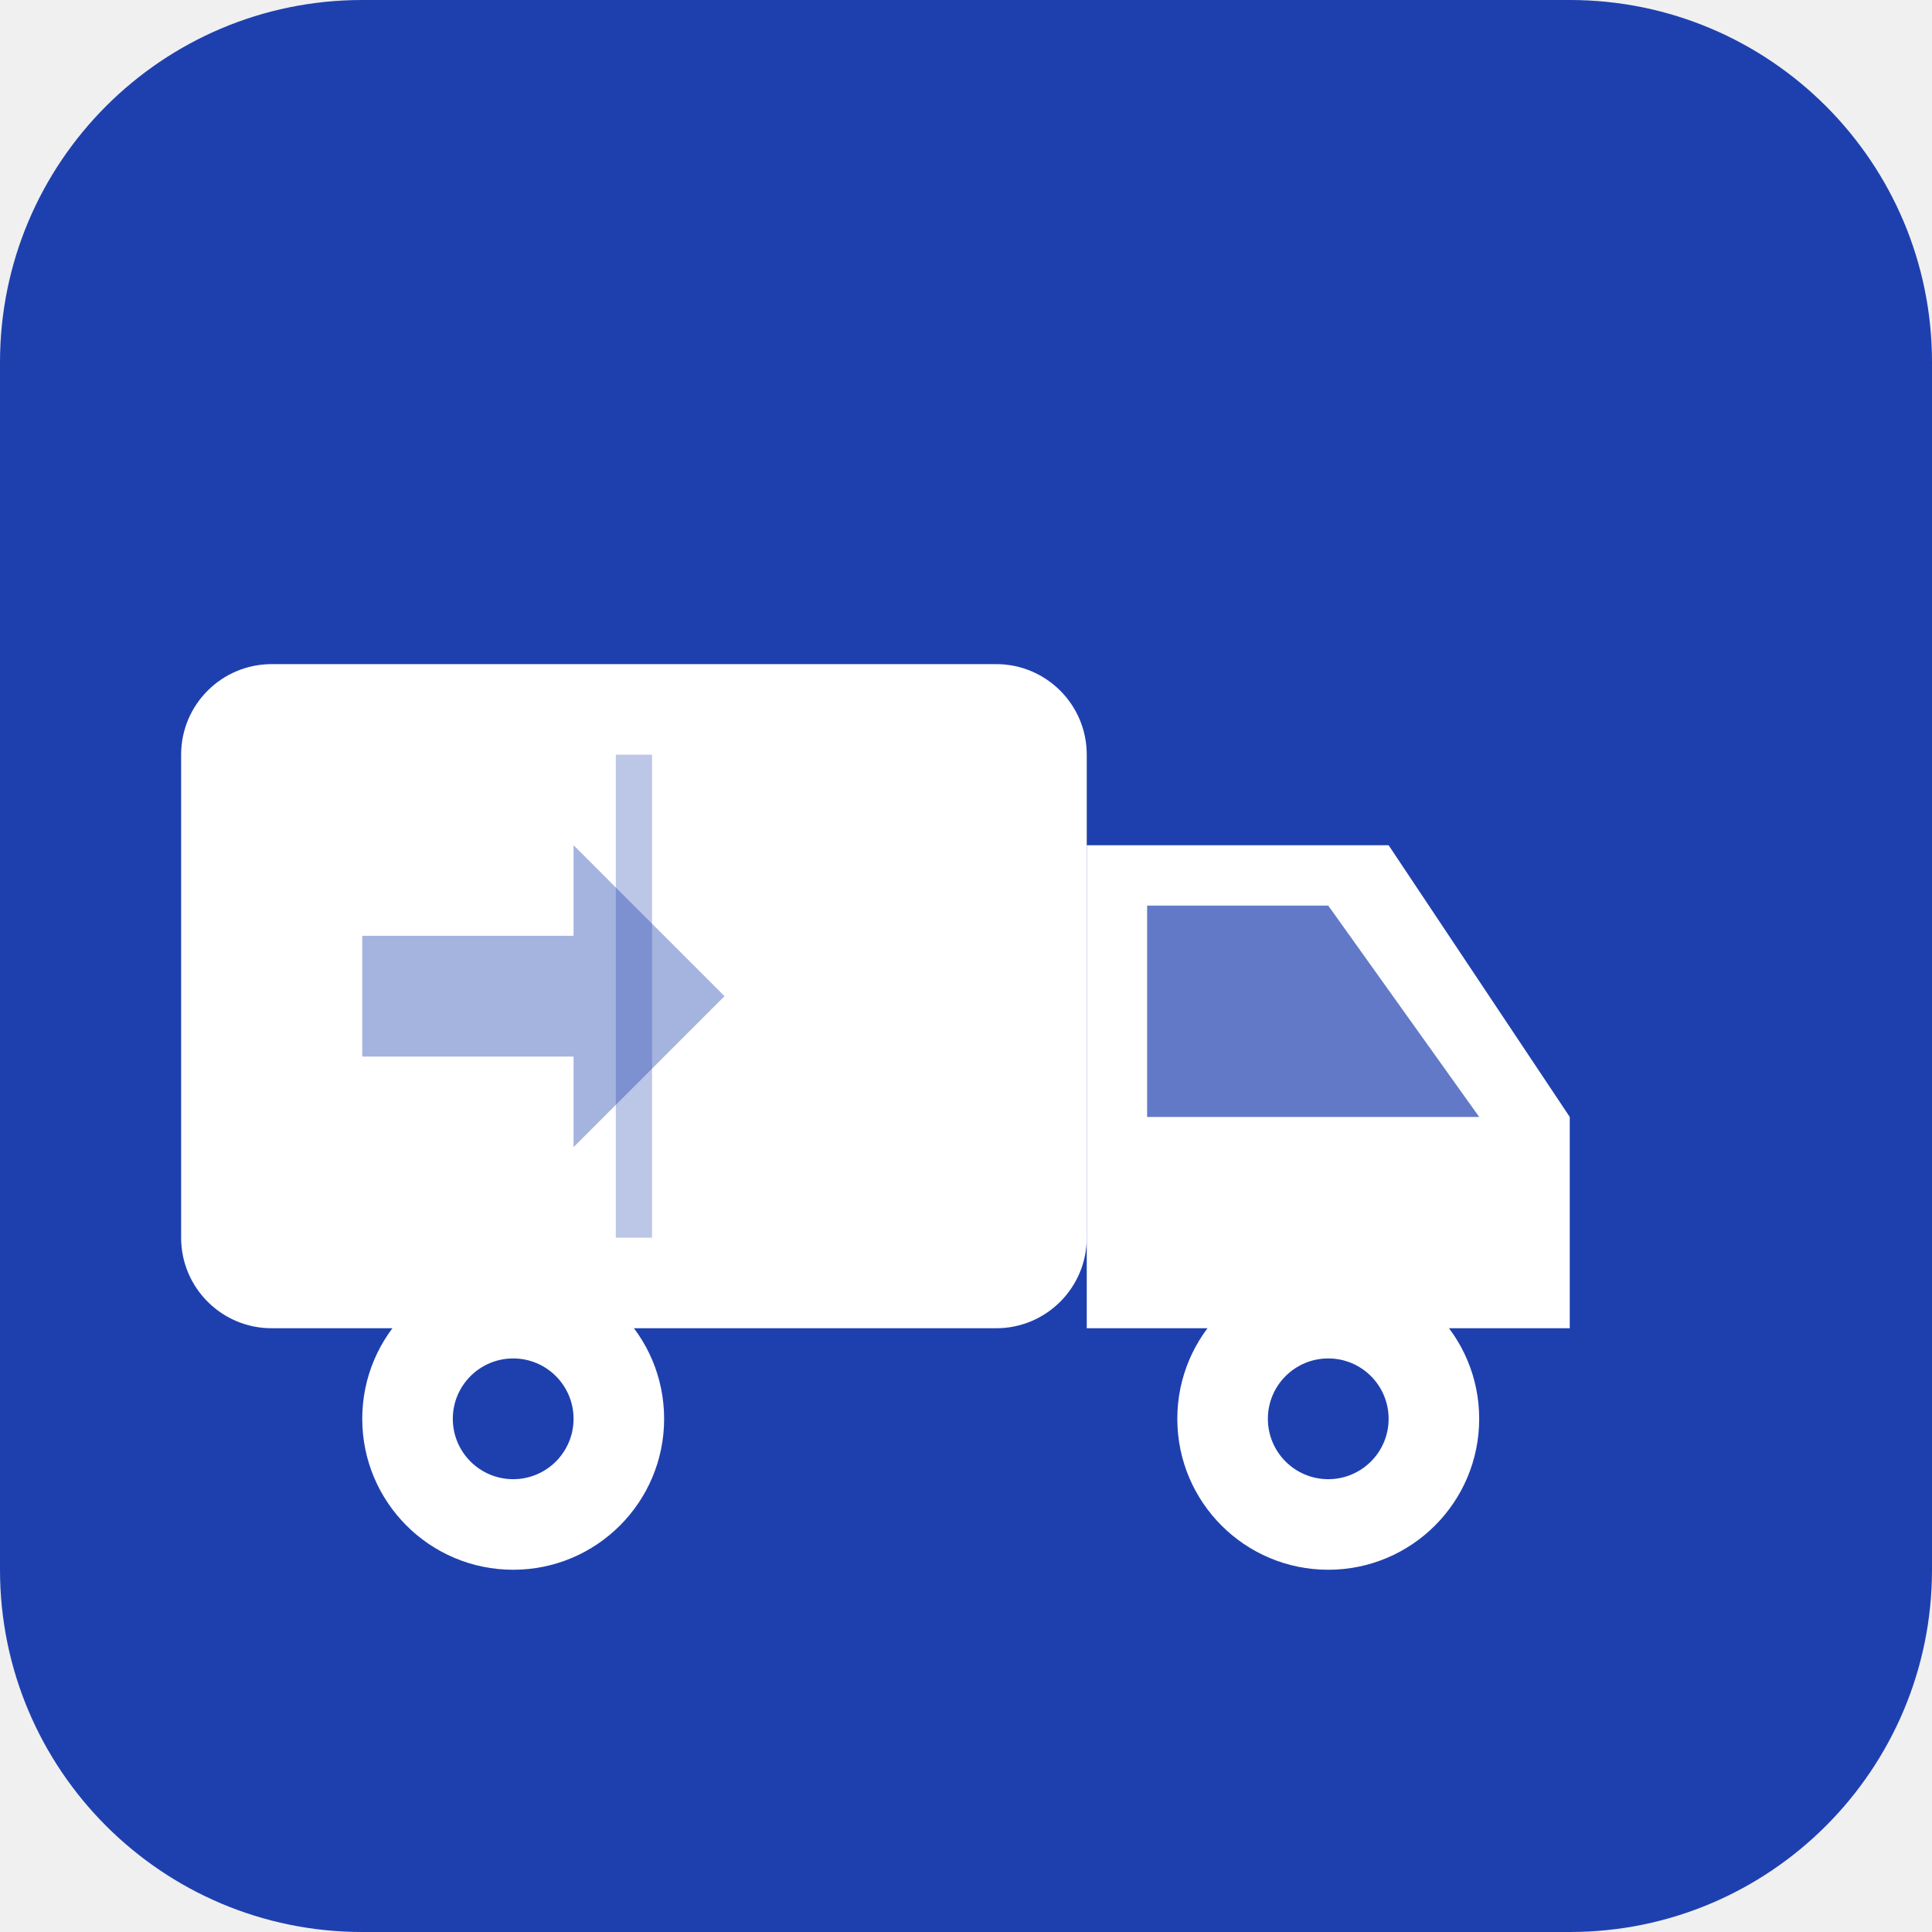
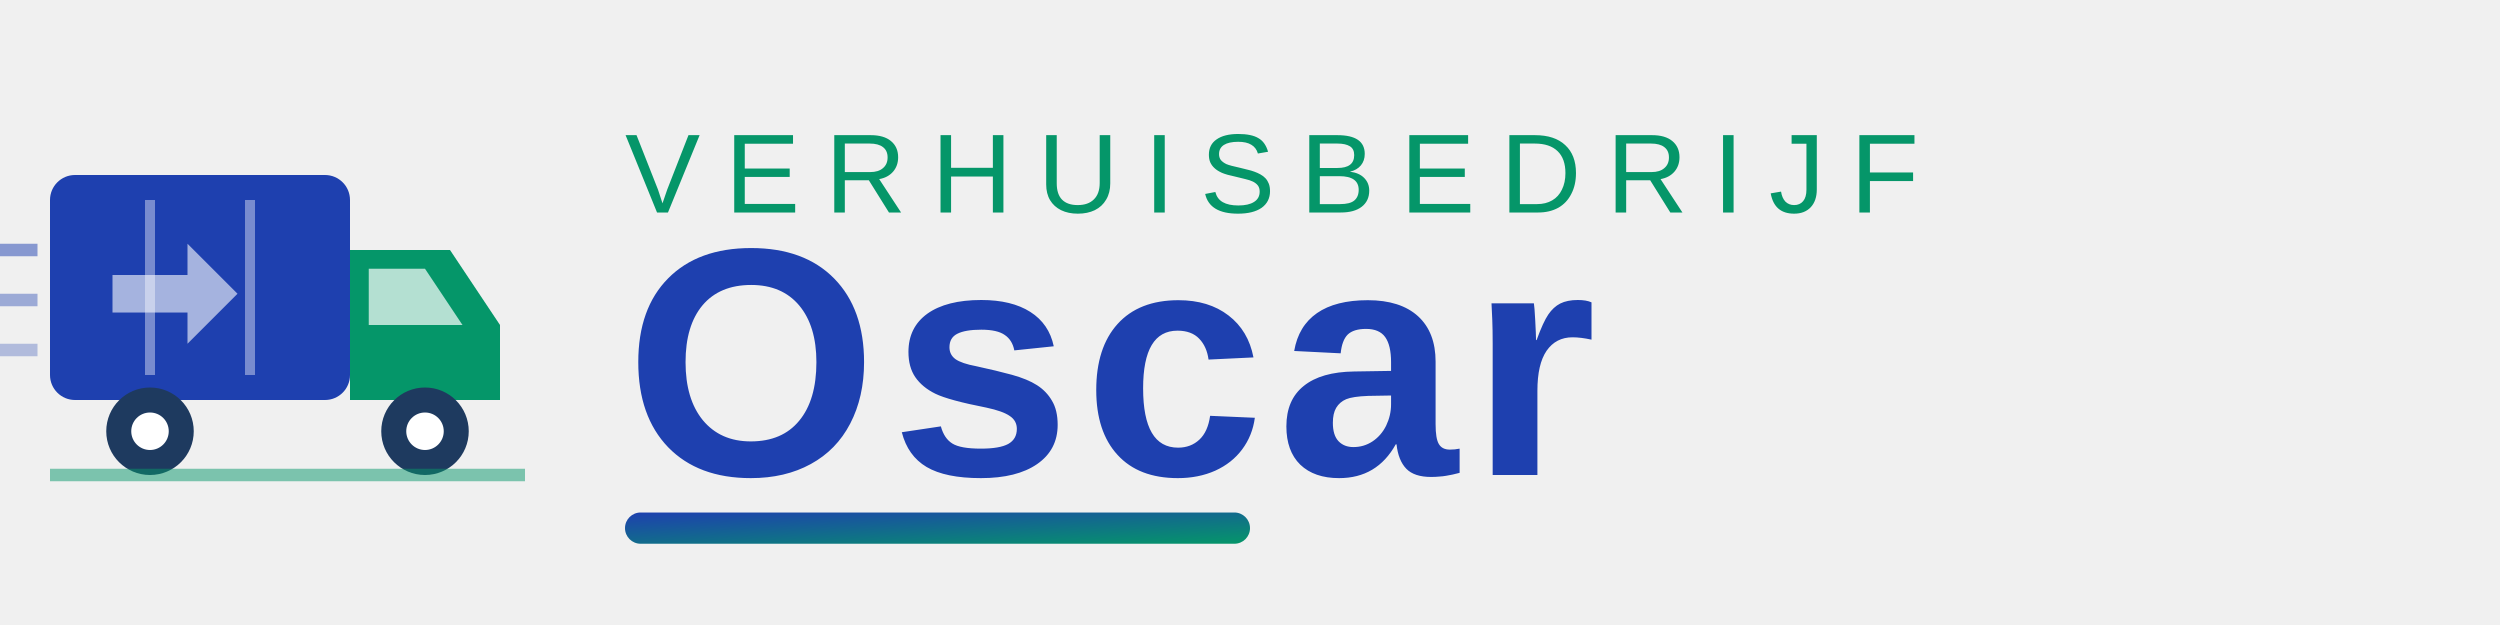
- <svg xmlns="http://www.w3.org/2000/svg" viewBox="0 0 32 32" width="32" height="32">
-   <rect width="32" height="32" rx="6" fill="#1E40AF" />
-   <g transform="translate(3, 7)">
-     <rect x="0" y="4" width="15" height="11" rx="1.5" fill="white" />
-     <path d="M15,7 L20,7 L23,11.5 L23,15 L15,15 Z" fill="white" />
-     <path d="M16,8 L19,8 L21.5,11.5 L16,11.5 Z" fill="#1E40AF" opacity="0.7" />
-     <line x1="7.5" y1="5.5" x2="7.5" y2="13.5" stroke="#1E40AF" stroke-width="0.6" opacity="0.3" />
-     <circle cx="5.5" cy="16.5" r="2.5" fill="white" />
-     <circle cx="5.5" cy="16.5" r="1" fill="#1E40AF" />
-     <circle cx="19" cy="16.5" r="2.5" fill="white" />
-     <circle cx="19" cy="16.5" r="1" fill="#1E40AF" />
-     <path d="M3,8.5 L6.5,8.5 L6.5,7 L9,9.5 L6.5,12 L6.5,10.5 L3,10.5 Z" fill="#1E40AF" opacity="0.4" />
+ <svg xmlns="http://www.w3.org/2000/svg" viewBox="0 0 200 50" width="200" height="50">
+   <defs>
+     <linearGradient id="truckGrad" x1="0%" y1="0%" x2="100%" y2="100%">
+       <stop offset="0%" style="stop-color:#1E40AF" />
+       <stop offset="100%" style="stop-color:#059669" />
+     </linearGradient>
+   </defs>
+   <g transform="translate(4, 6)">
+     <rect x="0" y="8" width="24" height="18" rx="2" fill="#1E40AF" />
+     <line x1="8" y1="10" x2="8" y2="24" stroke="white" stroke-width="0.8" opacity="0.4" />
+     <line x1="16" y1="10" x2="16" y2="24" stroke="white" stroke-width="0.8" opacity="0.4" />
+     <path d="M24,14 L32,14 L36,20 L36,26 L24,26 Z" fill="#059669" />
+     <path d="M25.5,15.5 L30,15.5 L33,20 L25.5,20 Z" fill="white" opacity="0.7" />
+     <circle cx="8" cy="28.5" r="3.5" fill="#1E3A5F" />
+     <circle cx="8" cy="28.5" r="1.5" fill="white" />
+     <circle cx="30" cy="28.5" r="3.5" fill="#1E3A5F" />
+     <circle cx="30" cy="28.5" r="1.5" fill="white" />
+     <line x1="0" y1="32" x2="38" y2="32" stroke="#059669" stroke-width="1" opacity="0.5" />
+     <line x1="-4" y1="14" x2="-1" y2="14" stroke="#1E40AF" stroke-width="1" opacity="0.5" />
+     <line x1="-6" y1="18" x2="-1" y2="18" stroke="#1E40AF" stroke-width="1" opacity="0.4" />
+     <line x1="-4" y1="22" x2="-1" y2="22" stroke="#1E40AF" stroke-width="1" opacity="0.3" />
+     <path d="M5,16 L11,16 L11,13.5 L15,17.5 L11,21.5 L11,19 L5,19 Z" fill="white" opacity="0.6" />
+   </g>
+   <g transform="translate(50, 0)">
+     <text x="0" y="17" font-family="'Segoe UI', 'Helvetica Neue', Arial, sans-serif" font-size="9" font-weight="500" fill="#059669" letter-spacing="2">VERHUISBEDRIJF</text>
+     <text x="0" y="38" font-family="'Segoe UI', 'Helvetica Neue', Arial, sans-serif" font-size="26" font-weight="700" fill="#1E40AF" letter-spacing="1">Oscar</text>
+     <rect x="0" y="41" width="50" height="2.5" rx="1.25" fill="url(#truckGrad)" />
  </g>
</svg>
